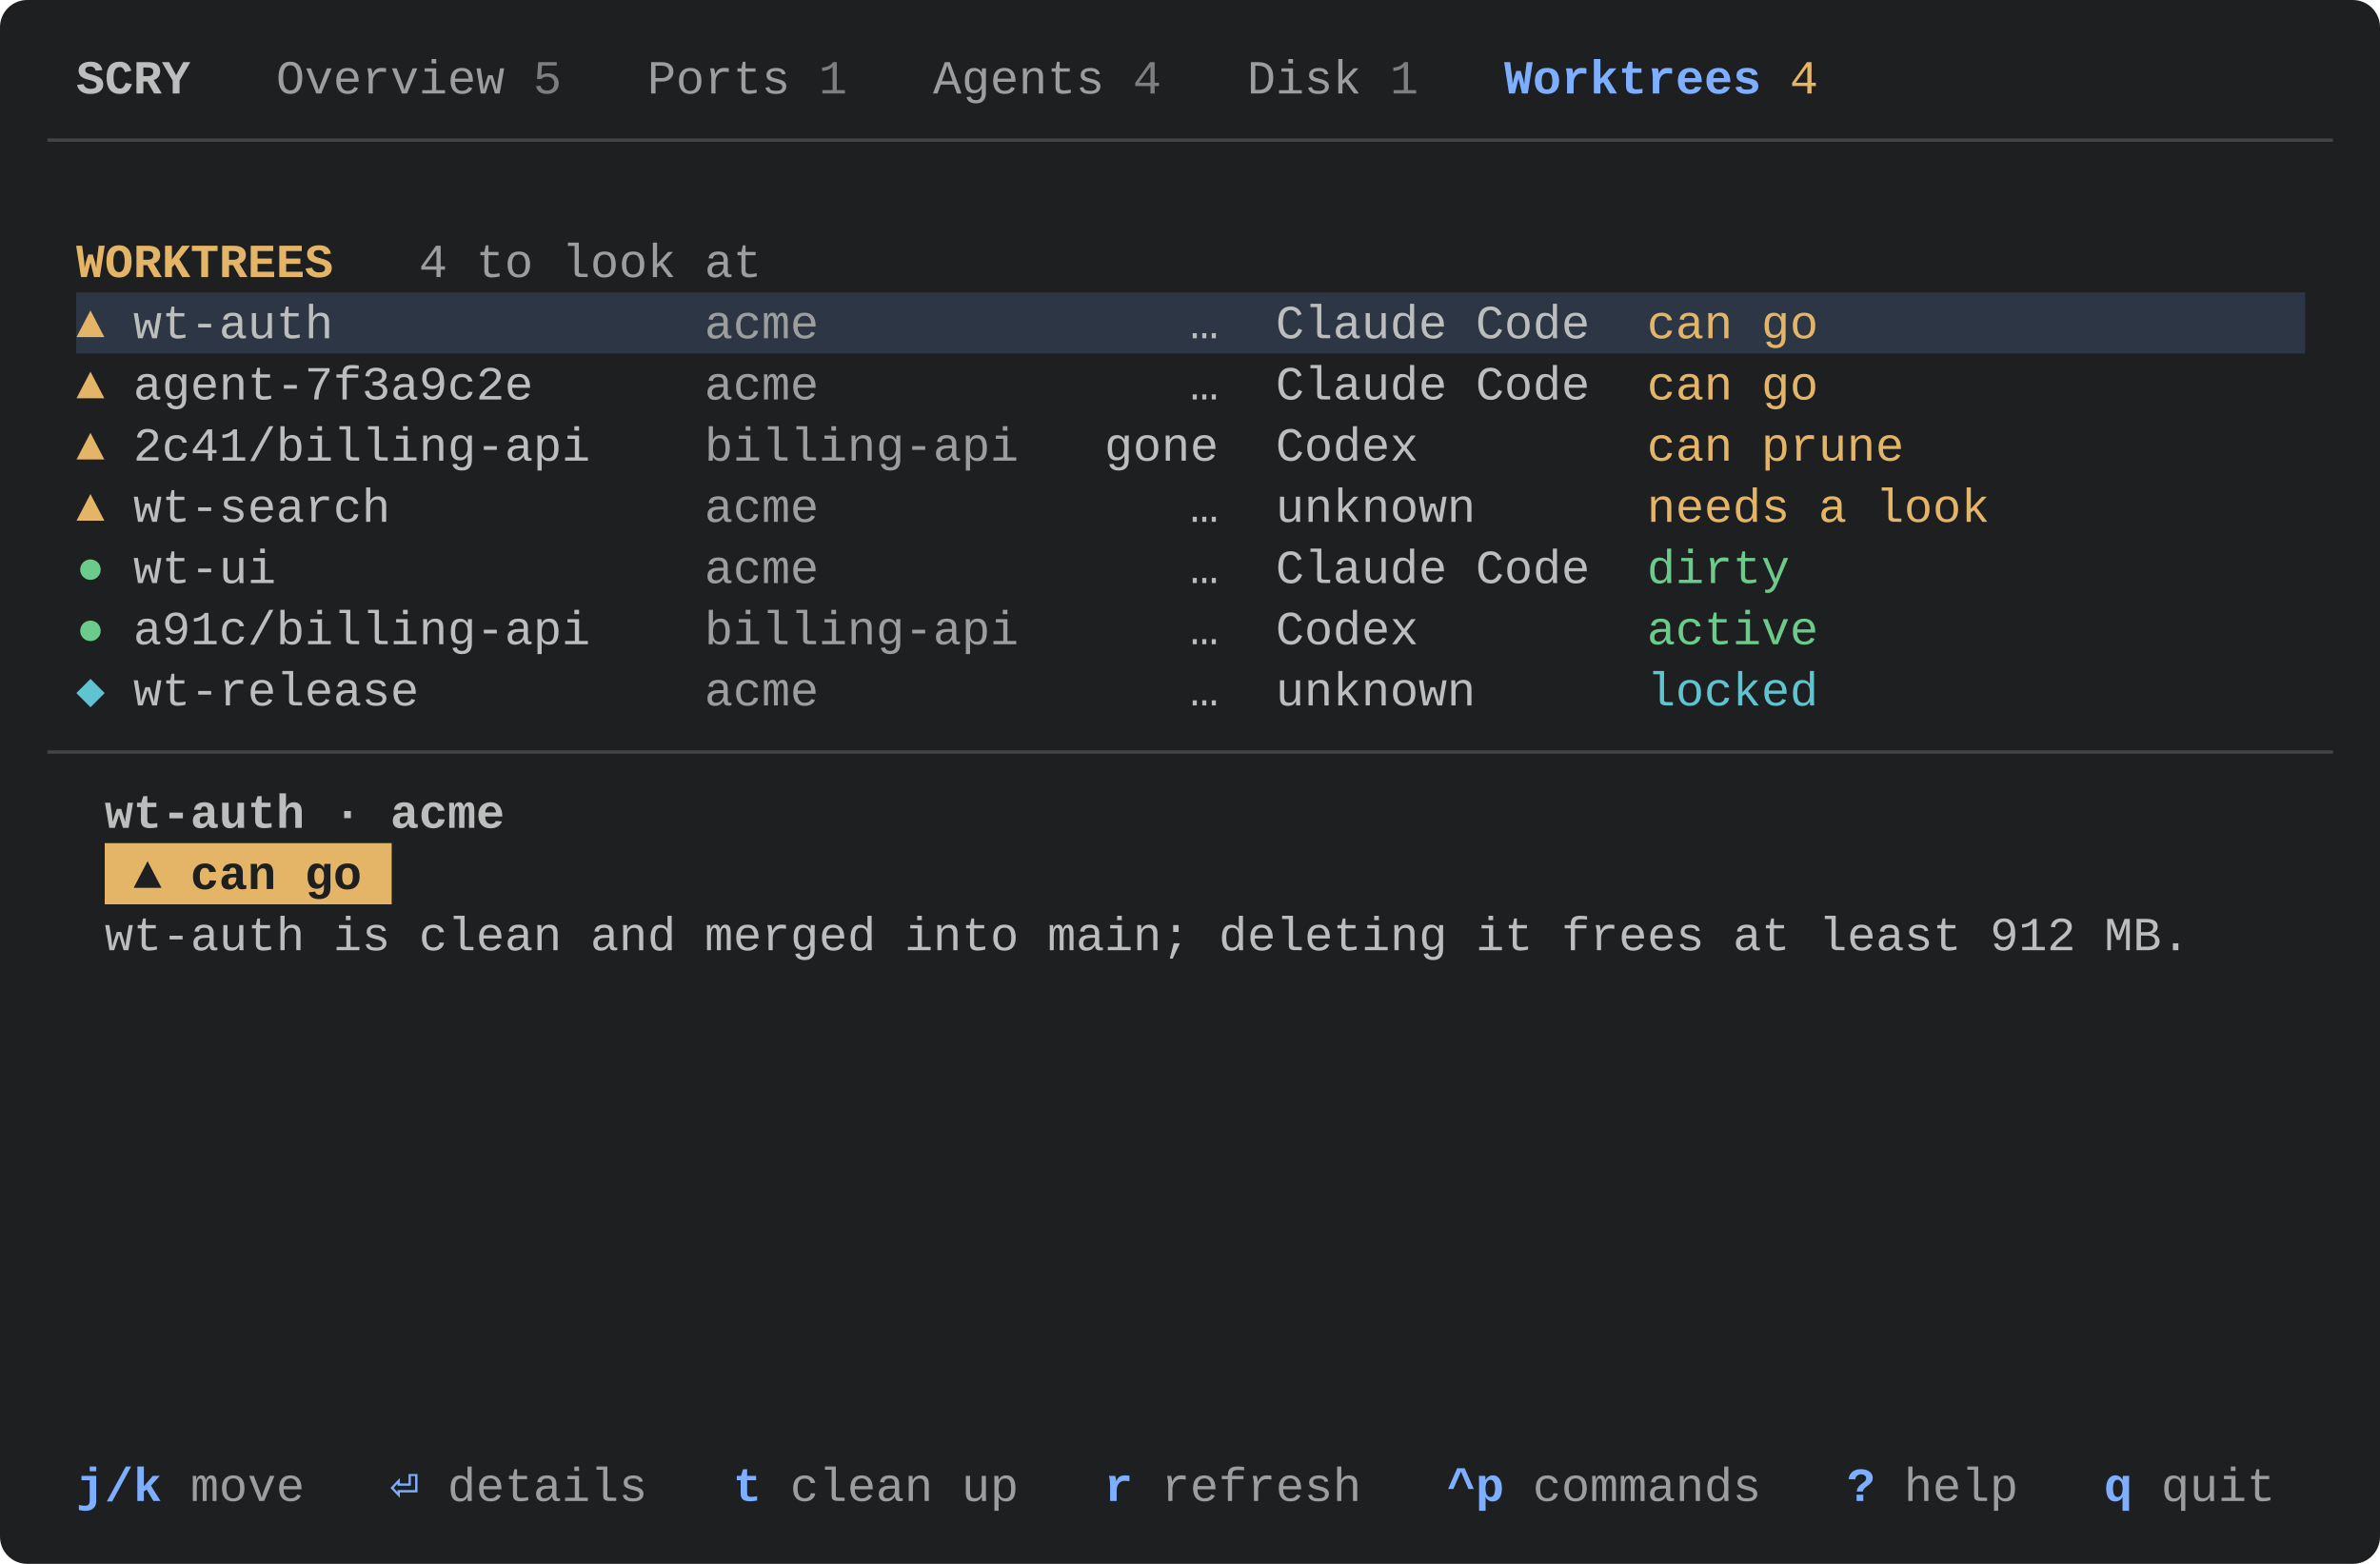
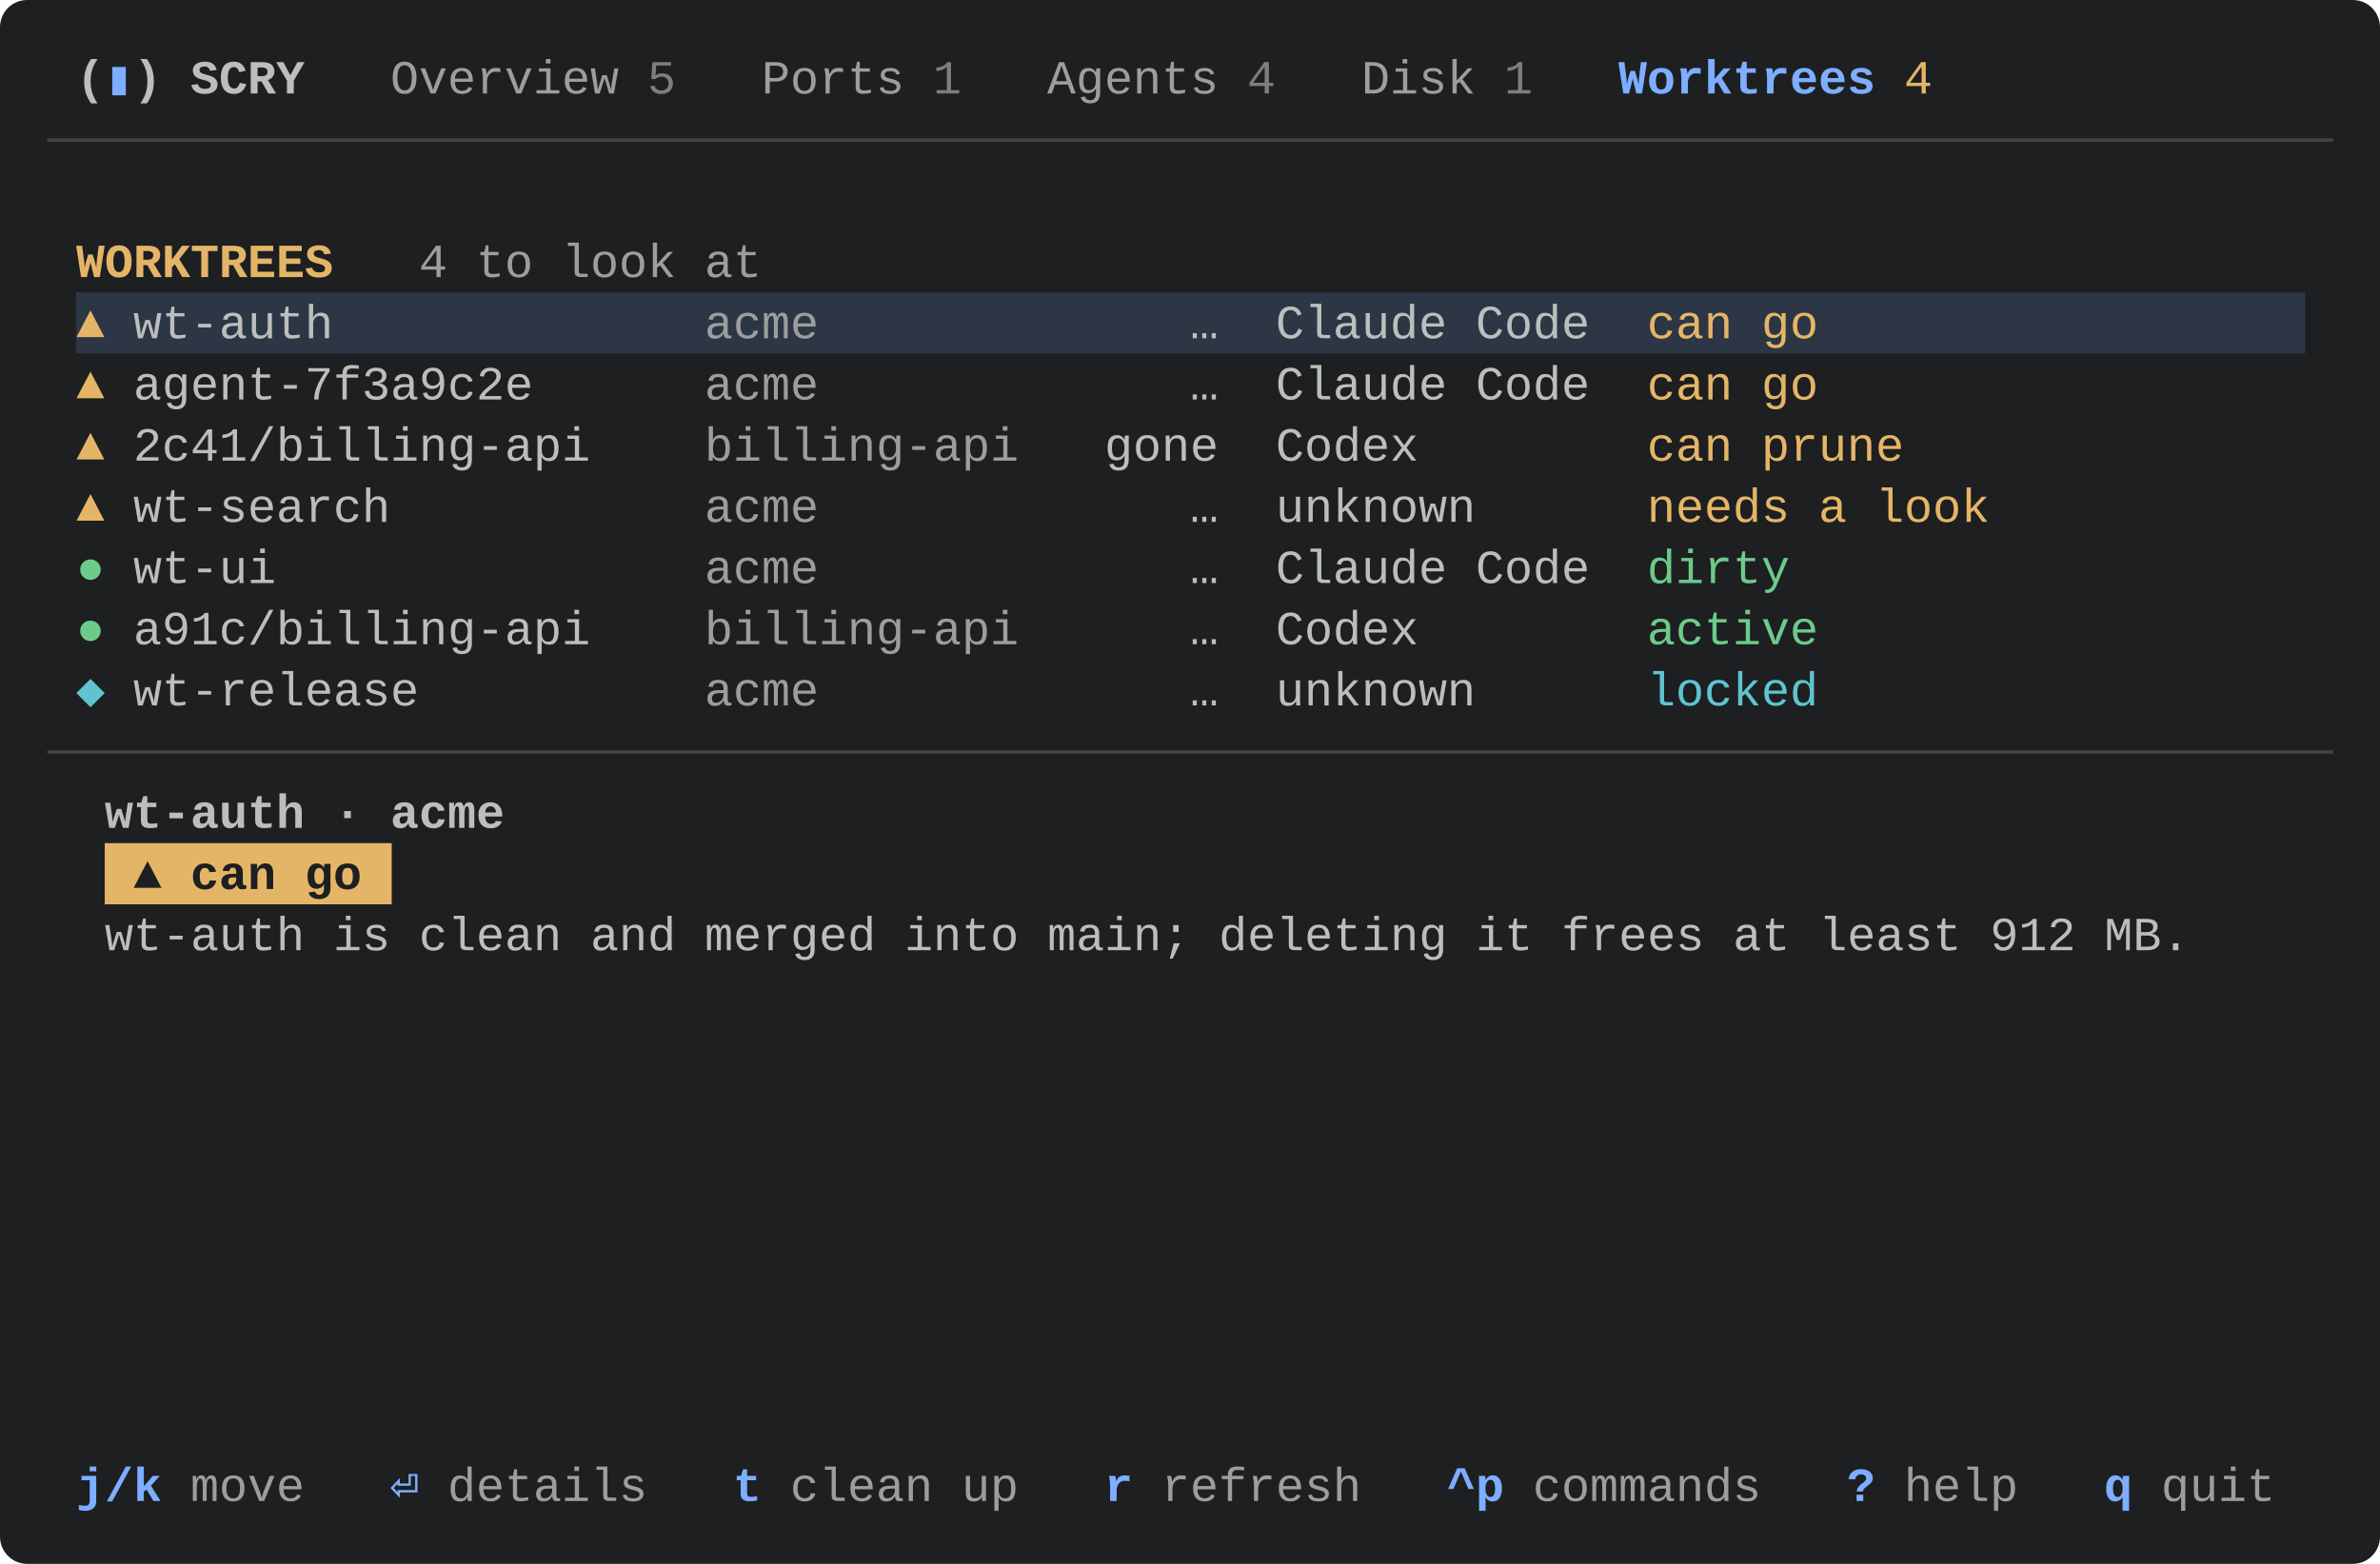
<svg xmlns="http://www.w3.org/2000/svg" width="700" height="460" viewBox="0 0 700 460">
  <style>text{font-family:ui-monospace,SFMono-Regular,"SF Mono",Menlo,Consolas,"Liberation Mono","DejaVu Sans Mono",monospace;font-size:14px;white-space:pre}</style>
  <rect width="700" height="460" rx="8" fill="#1d1f21" />
  <g transform="translate(14 14)">
-     <text x="8.4" y="13.5" fill="#bbbebc" textLength="33.6" lengthAdjust="spacingAndGlyphs" xml:space="preserve" font-weight="700">SCRY</text>
-     <text x="67.2" y="13.5" fill="#9b9e9d" textLength="67.2" lengthAdjust="spacingAndGlyphs" xml:space="preserve">Overview</text>
-     <text x="142.8" y="13.5" fill="#7d7f7f" textLength="8.4" lengthAdjust="spacingAndGlyphs" xml:space="preserve">5</text>
-     <text x="176.4" y="13.5" fill="#9b9e9d" textLength="42.0" lengthAdjust="spacingAndGlyphs" xml:space="preserve">Ports</text>
-     <text x="226.8" y="13.5" fill="#7d7f7f" textLength="8.4" lengthAdjust="spacingAndGlyphs" xml:space="preserve">1</text>
-     <text x="260.4" y="13.5" fill="#9b9e9d" textLength="50.4" lengthAdjust="spacingAndGlyphs" xml:space="preserve">Agents</text>
-     <text x="319.2" y="13.5" fill="#7d7f7f" textLength="8.4" lengthAdjust="spacingAndGlyphs" xml:space="preserve">4</text>
-     <text x="352.8" y="13.5" fill="#9b9e9d" textLength="33.6" lengthAdjust="spacingAndGlyphs" xml:space="preserve">Disk</text>
-     <text x="394.8" y="13.5" fill="#7d7f7f" textLength="8.4" lengthAdjust="spacingAndGlyphs" xml:space="preserve">1</text>
-     <text x="428.4" y="13.5" fill="#7daeff" textLength="75.6" lengthAdjust="spacingAndGlyphs" xml:space="preserve" font-weight="700">Worktrees</text>
-     <text x="512.4" y="13.5" fill="#e5b567" textLength="8.4" lengthAdjust="spacingAndGlyphs" xml:space="preserve">4</text>
+     <text x="8.4" y="13.5" fill="#bbbebc" textLength="8.4" lengthAdjust="spacingAndGlyphs" xml:space="preserve" font-weight="700">(</text>
+     <text x="16.8" y="13.5" fill="#7daeff" textLength="8.4" lengthAdjust="spacingAndGlyphs" xml:space="preserve">▮</text>
+     <text x="25.2" y="13.5" fill="#bbbebc" textLength="50.4" lengthAdjust="spacingAndGlyphs" xml:space="preserve" font-weight="700">) SCRY</text>
+     <text x="100.8" y="13.5" fill="#9b9e9d" textLength="67.2" lengthAdjust="spacingAndGlyphs" xml:space="preserve">Overview</text>
+     <text x="176.4" y="13.5" fill="#7d7f7f" textLength="8.4" lengthAdjust="spacingAndGlyphs" xml:space="preserve">5</text>
+     <text x="210.0" y="13.5" fill="#9b9e9d" textLength="42.0" lengthAdjust="spacingAndGlyphs" xml:space="preserve">Ports</text>
+     <text x="260.4" y="13.5" fill="#7d7f7f" textLength="8.4" lengthAdjust="spacingAndGlyphs" xml:space="preserve">1</text>
+     <text x="294.0" y="13.5" fill="#9b9e9d" textLength="50.4" lengthAdjust="spacingAndGlyphs" xml:space="preserve">Agents</text>
+     <text x="352.8" y="13.5" fill="#7d7f7f" textLength="8.4" lengthAdjust="spacingAndGlyphs" xml:space="preserve">4</text>
+     <text x="386.4" y="13.5" fill="#9b9e9d" textLength="33.6" lengthAdjust="spacingAndGlyphs" xml:space="preserve">Disk</text>
+     <text x="428.4" y="13.5" fill="#7d7f7f" textLength="8.4" lengthAdjust="spacingAndGlyphs" xml:space="preserve">1</text>
+     <text x="462.0" y="13.5" fill="#7daeff" textLength="75.6" lengthAdjust="spacingAndGlyphs" xml:space="preserve" font-weight="700">Worktrees</text>
+     <text x="546.0" y="13.5" fill="#e5b567" textLength="8.4" lengthAdjust="spacingAndGlyphs" xml:space="preserve">4</text>
    <text x="0.0" y="31.5" fill="#424445" textLength="672.0" lengthAdjust="spacingAndGlyphs" xml:space="preserve">────────────────────────────────────────────────────────────────────────────────</text>
    <text x="8.4" y="67.5" fill="#e5b567" textLength="75.6" lengthAdjust="spacingAndGlyphs" xml:space="preserve" font-weight="700">WORKTREES</text>
    <text x="109.2" y="67.5" fill="#9b9e9d" textLength="100.8" lengthAdjust="spacingAndGlyphs" xml:space="preserve">4 to look at</text>
    <rect x="8.4" y="72" width="655.6" height="18" fill="#2c3645" />
    <text x="8.4" y="85.5" fill="#e5b567" textLength="8.4" lengthAdjust="spacingAndGlyphs" xml:space="preserve">▲</text>
    <text x="25.2" y="85.5" fill="#bbbebc" textLength="58.8" lengthAdjust="spacingAndGlyphs" xml:space="preserve">wt-auth</text>
    <text x="193.2" y="85.5" fill="#9b9e9d" textLength="33.6" lengthAdjust="spacingAndGlyphs" xml:space="preserve">acme</text>
    <text x="336.0" y="85.5" fill="#bbbebc" textLength="8.4" lengthAdjust="spacingAndGlyphs" xml:space="preserve">…</text>
    <text x="361.2" y="85.5" fill="#bbbebc" textLength="92.4" lengthAdjust="spacingAndGlyphs" xml:space="preserve">Claude Code</text>
    <text x="470.4" y="85.5" fill="#e5b567" textLength="50.4" lengthAdjust="spacingAndGlyphs" xml:space="preserve">can go</text>
    <text x="8.4" y="103.5" fill="#e5b567" textLength="8.4" lengthAdjust="spacingAndGlyphs" xml:space="preserve">▲</text>
    <text x="25.2" y="103.5" fill="#bbbebc" textLength="117.6" lengthAdjust="spacingAndGlyphs" xml:space="preserve">agent-7f3a9c2e</text>
    <text x="193.2" y="103.5" fill="#9b9e9d" textLength="33.6" lengthAdjust="spacingAndGlyphs" xml:space="preserve">acme</text>
    <text x="336.0" y="103.5" fill="#bbbebc" textLength="8.4" lengthAdjust="spacingAndGlyphs" xml:space="preserve">…</text>
    <text x="361.2" y="103.5" fill="#bbbebc" textLength="92.4" lengthAdjust="spacingAndGlyphs" xml:space="preserve">Claude Code</text>
    <text x="470.4" y="103.5" fill="#e5b567" textLength="50.4" lengthAdjust="spacingAndGlyphs" xml:space="preserve">can go</text>
    <text x="8.4" y="121.5" fill="#e5b567" textLength="8.4" lengthAdjust="spacingAndGlyphs" xml:space="preserve">▲</text>
    <text x="25.2" y="121.5" fill="#bbbebc" textLength="134.4" lengthAdjust="spacingAndGlyphs" xml:space="preserve">2c41/billing-api</text>
    <text x="193.2" y="121.5" fill="#9b9e9d" textLength="92.4" lengthAdjust="spacingAndGlyphs" xml:space="preserve">billing-api</text>
    <text x="310.8" y="121.5" fill="#bbbebc" textLength="33.6" lengthAdjust="spacingAndGlyphs" xml:space="preserve">gone</text>
    <text x="361.2" y="121.5" fill="#bbbebc" textLength="42.0" lengthAdjust="spacingAndGlyphs" xml:space="preserve">Codex</text>
    <text x="470.4" y="121.5" fill="#e5b567" textLength="75.6" lengthAdjust="spacingAndGlyphs" xml:space="preserve">can prune</text>
    <text x="8.4" y="139.5" fill="#e5b567" textLength="8.4" lengthAdjust="spacingAndGlyphs" xml:space="preserve">▲</text>
    <text x="25.2" y="139.5" fill="#bbbebc" textLength="75.6" lengthAdjust="spacingAndGlyphs" xml:space="preserve">wt-search</text>
    <text x="193.2" y="139.5" fill="#9b9e9d" textLength="33.6" lengthAdjust="spacingAndGlyphs" xml:space="preserve">acme</text>
    <text x="336.0" y="139.5" fill="#bbbebc" textLength="8.4" lengthAdjust="spacingAndGlyphs" xml:space="preserve">…</text>
    <text x="361.2" y="139.5" fill="#bbbebc" textLength="58.8" lengthAdjust="spacingAndGlyphs" xml:space="preserve">unknown</text>
    <text x="470.4" y="139.5" fill="#e5b567" textLength="100.8" lengthAdjust="spacingAndGlyphs" xml:space="preserve">needs a look</text>
    <text x="8.4" y="157.5" fill="#6ccb8b" textLength="8.4" lengthAdjust="spacingAndGlyphs" xml:space="preserve">●</text>
    <text x="25.2" y="157.5" fill="#bbbebc" textLength="42.0" lengthAdjust="spacingAndGlyphs" xml:space="preserve">wt-ui</text>
    <text x="193.2" y="157.5" fill="#9b9e9d" textLength="33.6" lengthAdjust="spacingAndGlyphs" xml:space="preserve">acme</text>
    <text x="336.0" y="157.5" fill="#bbbebc" textLength="8.4" lengthAdjust="spacingAndGlyphs" xml:space="preserve">…</text>
    <text x="361.2" y="157.5" fill="#bbbebc" textLength="92.4" lengthAdjust="spacingAndGlyphs" xml:space="preserve">Claude Code</text>
    <text x="470.4" y="157.5" fill="#6ccb8b" textLength="42.0" lengthAdjust="spacingAndGlyphs" xml:space="preserve">dirty</text>
    <text x="8.4" y="175.5" fill="#6ccb8b" textLength="8.4" lengthAdjust="spacingAndGlyphs" xml:space="preserve">●</text>
    <text x="25.2" y="175.5" fill="#bbbebc" textLength="134.4" lengthAdjust="spacingAndGlyphs" xml:space="preserve">a91c/billing-api</text>
    <text x="193.2" y="175.5" fill="#9b9e9d" textLength="92.4" lengthAdjust="spacingAndGlyphs" xml:space="preserve">billing-api</text>
    <text x="336.0" y="175.5" fill="#bbbebc" textLength="8.4" lengthAdjust="spacingAndGlyphs" xml:space="preserve">…</text>
    <text x="361.2" y="175.5" fill="#bbbebc" textLength="42.0" lengthAdjust="spacingAndGlyphs" xml:space="preserve">Codex</text>
    <text x="470.4" y="175.5" fill="#6ccb8b" textLength="50.4" lengthAdjust="spacingAndGlyphs" xml:space="preserve">active</text>
    <text x="8.4" y="193.5" fill="#5fc4d0" textLength="8.4" lengthAdjust="spacingAndGlyphs" xml:space="preserve">◆</text>
    <text x="25.2" y="193.5" fill="#bbbebc" textLength="84.0" lengthAdjust="spacingAndGlyphs" xml:space="preserve">wt-release</text>
    <text x="193.2" y="193.5" fill="#9b9e9d" textLength="33.6" lengthAdjust="spacingAndGlyphs" xml:space="preserve">acme</text>
    <text x="336.0" y="193.5" fill="#bbbebc" textLength="8.4" lengthAdjust="spacingAndGlyphs" xml:space="preserve">…</text>
    <text x="361.2" y="193.5" fill="#bbbebc" textLength="58.8" lengthAdjust="spacingAndGlyphs" xml:space="preserve">unknown</text>
    <text x="470.4" y="193.5" fill="#5fc4d0" textLength="50.4" lengthAdjust="spacingAndGlyphs" xml:space="preserve">locked</text>
    <text x="0.0" y="211.5" fill="#424445" textLength="672.0" lengthAdjust="spacingAndGlyphs" xml:space="preserve">────────────────────────────────────────────────────────────────────────────────</text>
    <text x="16.8" y="229.5" fill="#bbbebc" textLength="117.6" lengthAdjust="spacingAndGlyphs" xml:space="preserve" font-weight="700">wt-auth · acme</text>
    <rect x="16.8" y="234" width="84.4" height="18" fill="#e5b567" />
    <text x="25.2" y="247.5" fill="#1d1f21" textLength="67.2" lengthAdjust="spacingAndGlyphs" xml:space="preserve" font-weight="700">▲ can go</text>
    <text x="16.8" y="265.5" fill="#bbbebc" textLength="613.2" lengthAdjust="spacingAndGlyphs" xml:space="preserve">wt-auth is clean and merged into main; deleting it frees at least 912 MB.</text>
    <text x="8.4" y="427.5" fill="#7daeff" textLength="25.2" lengthAdjust="spacingAndGlyphs" xml:space="preserve" font-weight="700">j/k</text>
    <text x="42.0" y="427.5" fill="#9b9e9d" textLength="33.6" lengthAdjust="spacingAndGlyphs" xml:space="preserve">move</text>
    <text x="100.8" y="427.5" fill="#7daeff" textLength="8.4" lengthAdjust="spacingAndGlyphs" xml:space="preserve" font-weight="700">⏎</text>
    <text x="117.6" y="427.5" fill="#9b9e9d" textLength="58.8" lengthAdjust="spacingAndGlyphs" xml:space="preserve">details</text>
    <text x="201.6" y="427.5" fill="#7daeff" textLength="8.4" lengthAdjust="spacingAndGlyphs" xml:space="preserve" font-weight="700">t</text>
    <text x="218.4" y="427.5" fill="#9b9e9d" textLength="67.2" lengthAdjust="spacingAndGlyphs" xml:space="preserve">clean up</text>
    <text x="310.8" y="427.5" fill="#7daeff" textLength="8.4" lengthAdjust="spacingAndGlyphs" xml:space="preserve" font-weight="700">r</text>
    <text x="327.6" y="427.5" fill="#9b9e9d" textLength="58.8" lengthAdjust="spacingAndGlyphs" xml:space="preserve">refresh</text>
    <text x="411.6" y="427.5" fill="#7daeff" textLength="16.8" lengthAdjust="spacingAndGlyphs" xml:space="preserve" font-weight="700">^p</text>
    <text x="436.8" y="427.5" fill="#9b9e9d" textLength="67.2" lengthAdjust="spacingAndGlyphs" xml:space="preserve">commands</text>
    <text x="529.2" y="427.5" fill="#7daeff" textLength="8.4" lengthAdjust="spacingAndGlyphs" xml:space="preserve" font-weight="700">?</text>
    <text x="546.0" y="427.5" fill="#9b9e9d" textLength="33.6" lengthAdjust="spacingAndGlyphs" xml:space="preserve">help</text>
    <text x="604.8" y="427.5" fill="#7daeff" textLength="8.4" lengthAdjust="spacingAndGlyphs" xml:space="preserve" font-weight="700">q</text>
    <text x="621.6" y="427.5" fill="#9b9e9d" textLength="33.6" lengthAdjust="spacingAndGlyphs" xml:space="preserve">quit</text>
  </g>
</svg>
